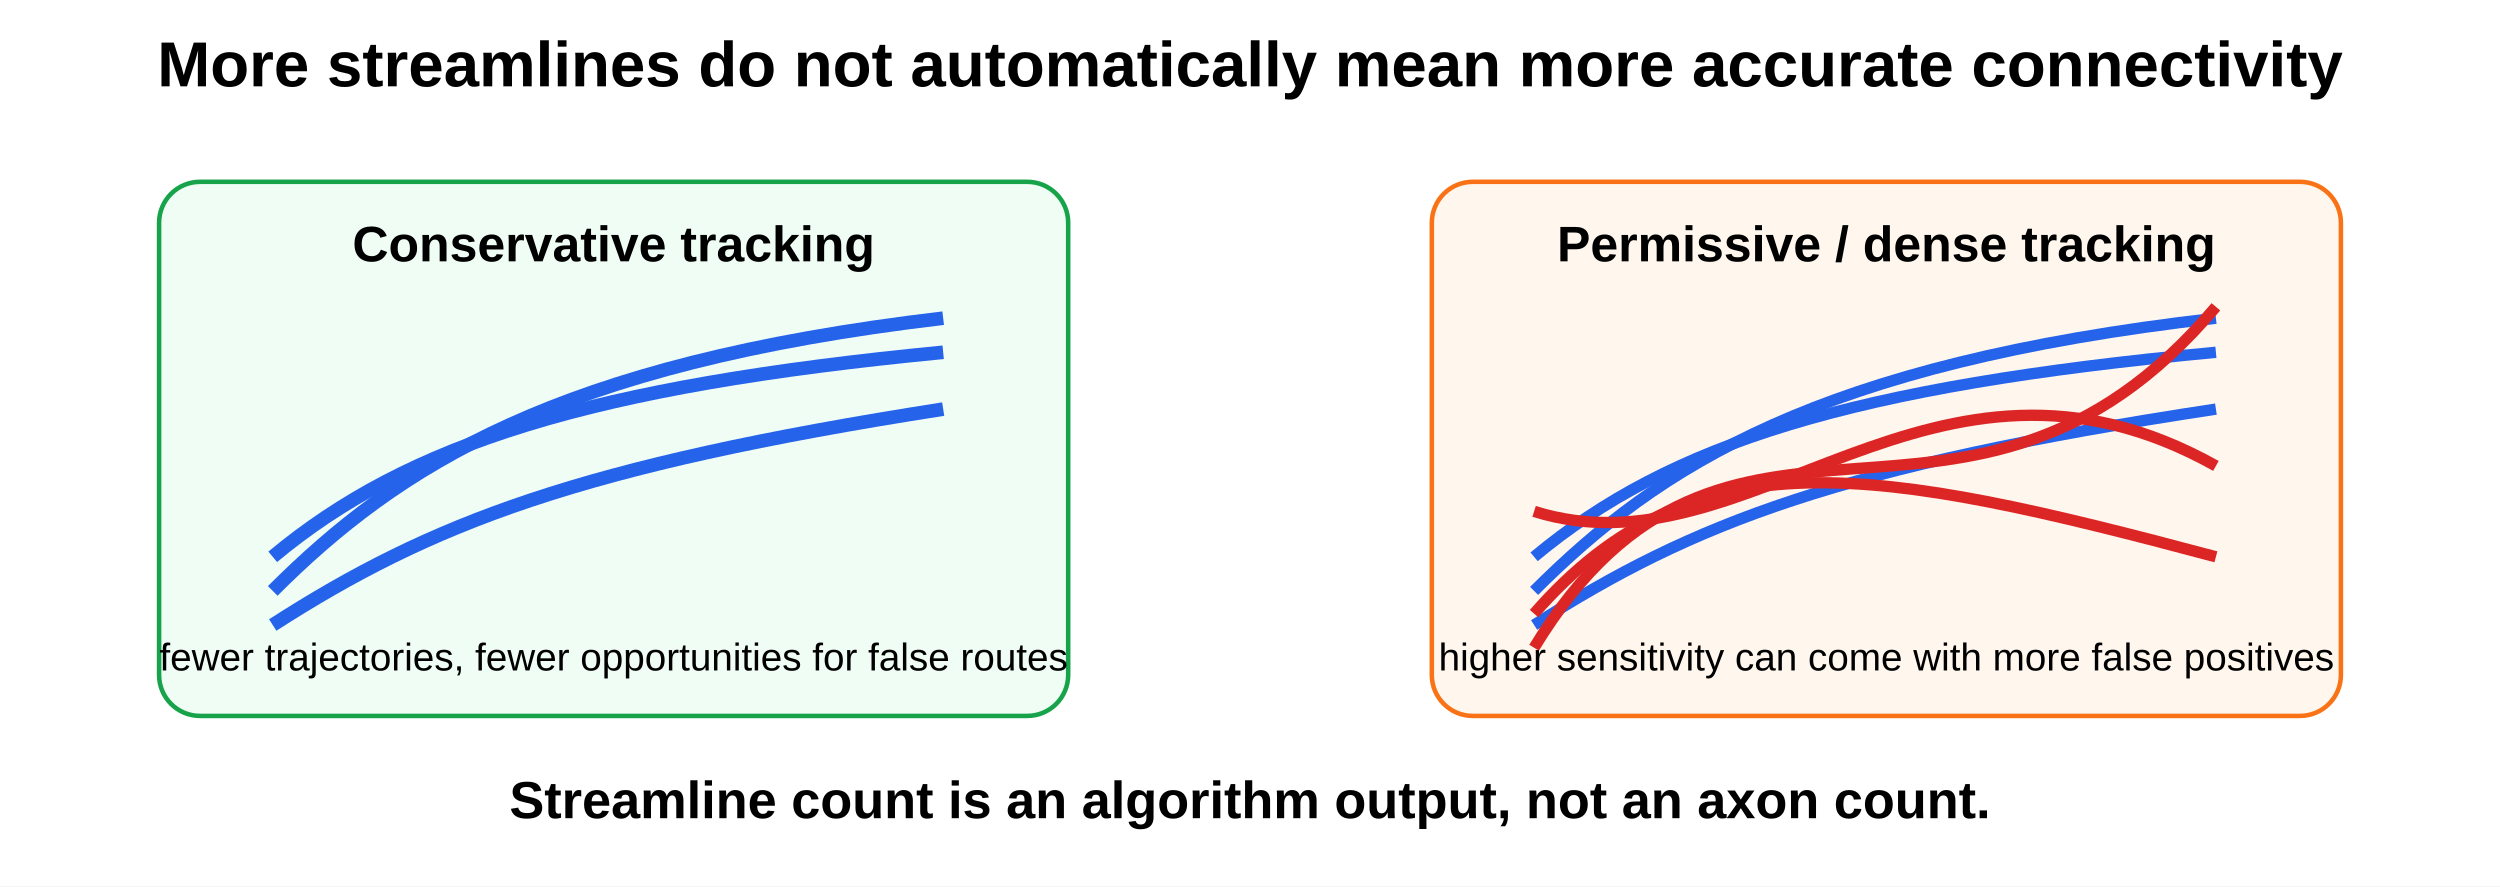
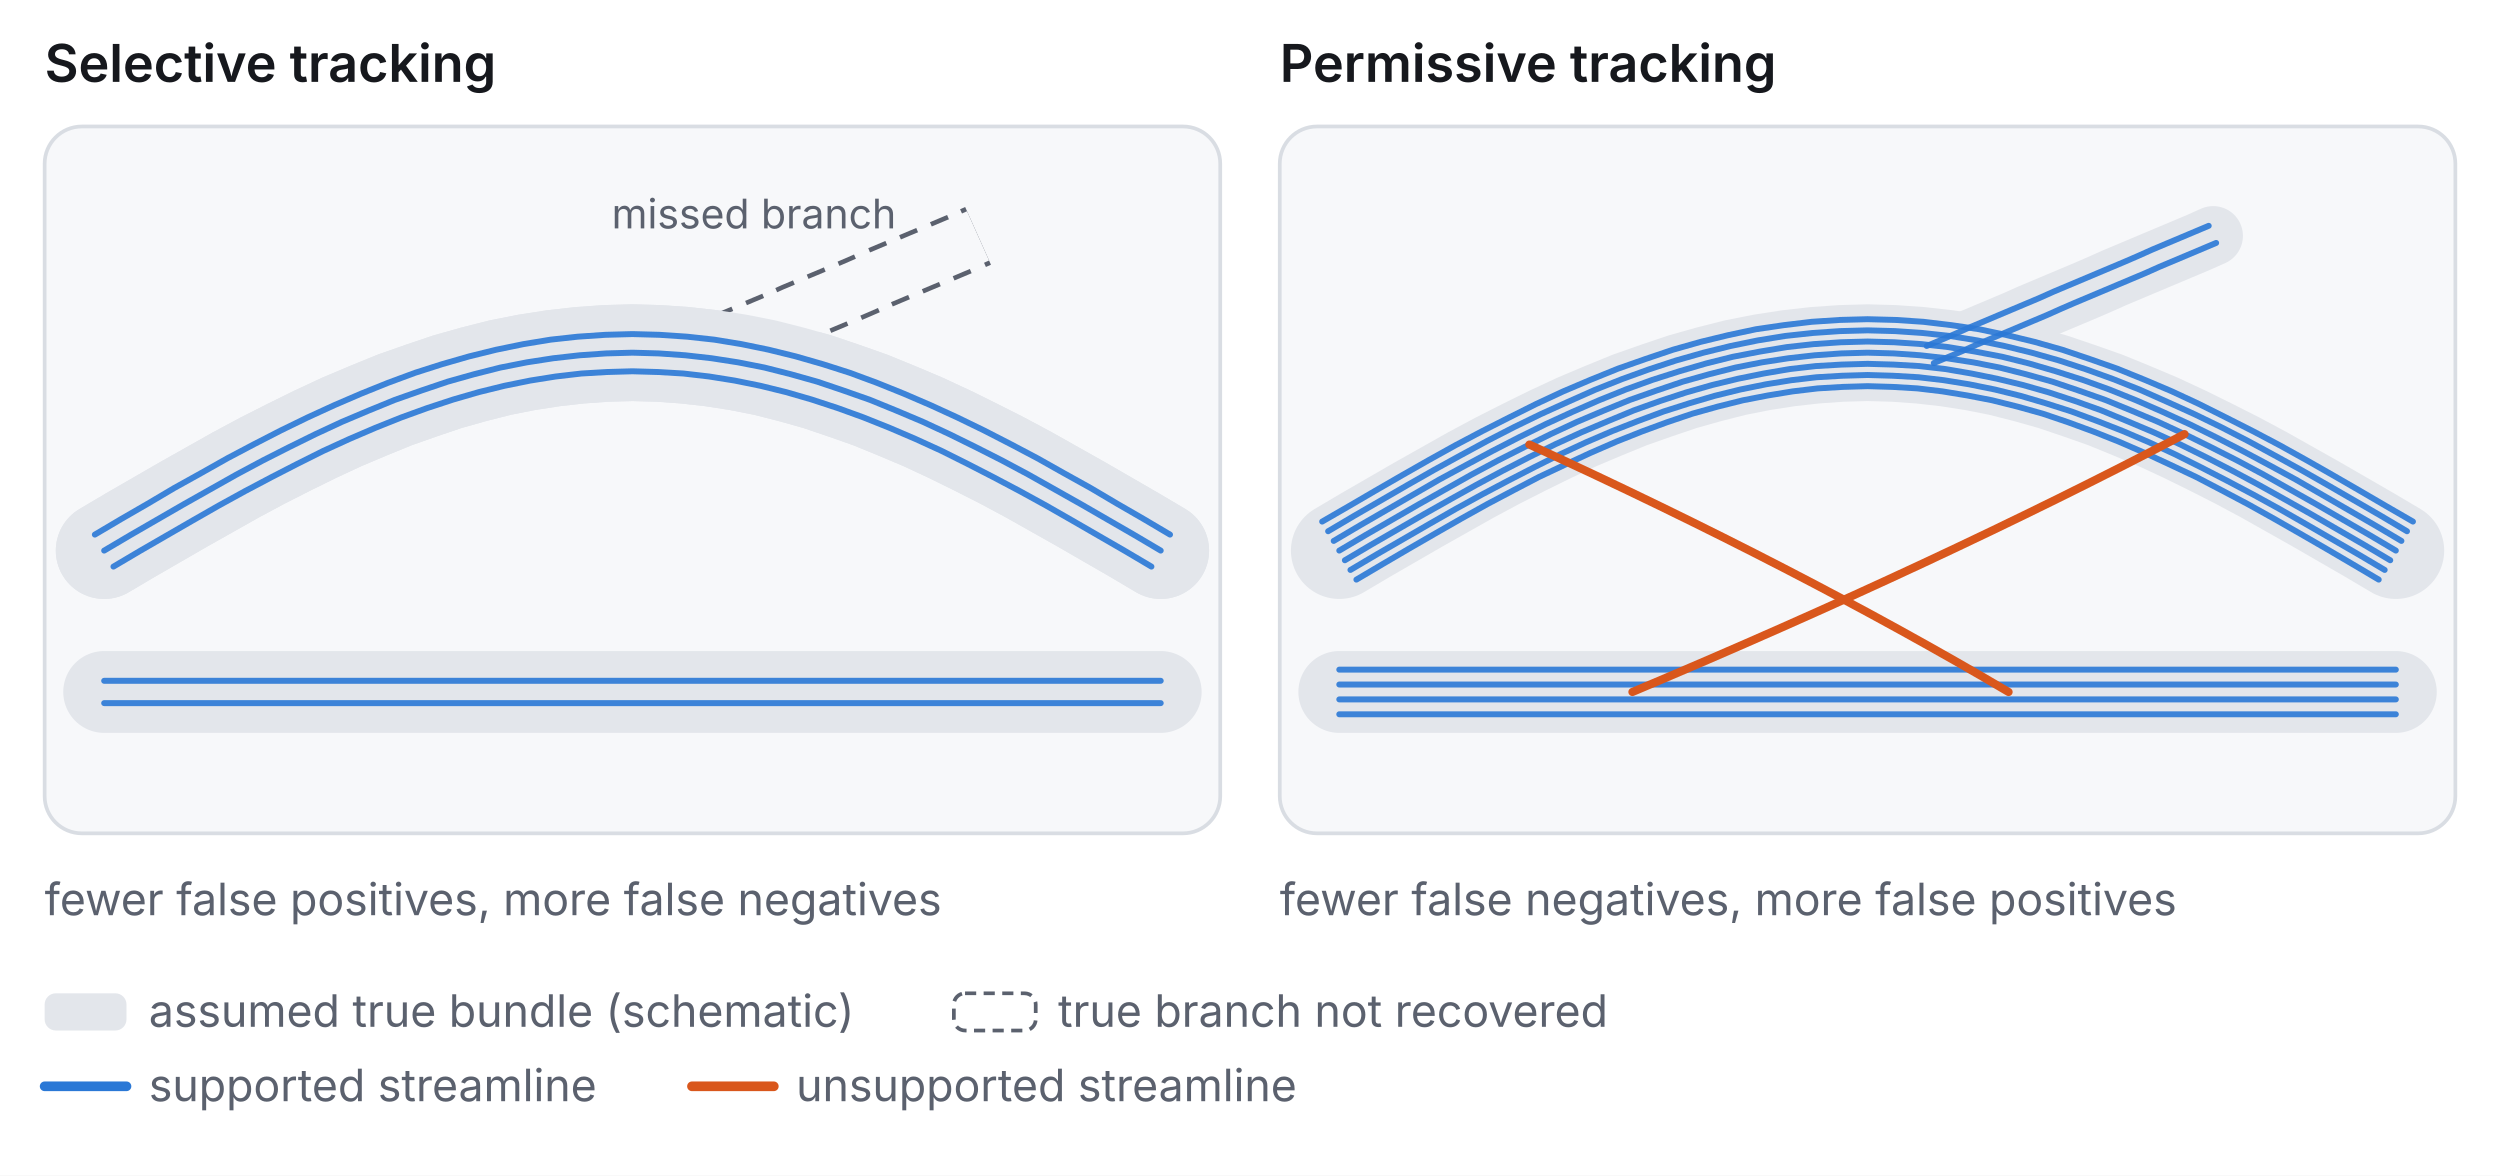
- <svg xmlns="http://www.w3.org/2000/svg" width="1100" height="390" viewBox="0 0 1100 390">
-   <rect width="1100" height="390" fill="white" />
-   <text x="550" y="38" text-anchor="middle" font-family="Arial" font-size="28" font-weight="700">More streamlines do not automatically mean more accurate connectivity</text>
-   <rect x="70" y="80" width="400" height="235" rx="18" fill="#f0fdf4" stroke="#16a34a" stroke-width="2" />
-   <text x="270" y="115" text-anchor="middle" font-family="Arial" font-size="22" font-weight="700">Conservative tracking</text>
-   <path d="M120 260 C175 205,245 160,415 140" fill="none" stroke="#2563eb" stroke-width="6" />
-   <path d="M120 245 C180 195,260 170,415 155" fill="none" stroke="#2563eb" stroke-width="6" />
-   <path d="M120 275 C190 230,255 205,415 180" fill="none" stroke="#2563eb" stroke-width="6" />
-   <text x="270" y="295" text-anchor="middle" font-family="Arial" font-size="17">fewer trajectories, fewer opportunities for false routes</text>
-   <rect x="630" y="80" width="400" height="235" rx="18" fill="#fff7ed" stroke="#f97316" stroke-width="2" />
-   <text x="830" y="115" text-anchor="middle" font-family="Arial" font-size="22" font-weight="700">Permissive / dense tracking</text>
-   <path d="M675 260 C730 205,800 160,975 140" fill="none" stroke="#2563eb" stroke-width="5" />
-   <path d="M675 245 C735 195,815 170,975 155" fill="none" stroke="#2563eb" stroke-width="5" />
-   <path d="M675 275 C745 230,810 205,975 180" fill="none" stroke="#2563eb" stroke-width="5" />
-   <path d="M675 270 C745 190,825 205,975 245" fill="none" stroke="#dc2626" stroke-width="5" />
-   <path d="M675 225 C770 255,850 135,975 205" fill="none" stroke="#dc2626" stroke-width="5" />
-   <path d="M675 285 C760 145,865 265,975 135" fill="none" stroke="#dc2626" stroke-width="5" />
-   <text x="830" y="295" text-anchor="middle" font-family="Arial" font-size="17">higher sensitivity can come with more false positives</text>
-   <text x="550" y="360" text-anchor="middle" font-family="Arial" font-size="23" font-weight="700">Streamline count is an algorithm output, not an axon count.</text>
+ <svg xmlns="http://www.w3.org/2000/svg" viewBox="0 0 672 316" role="img" aria-labelledby="t d" font-family="Inter, 'Segoe UI', Helvetica, Arial, sans-serif">
+   <rect width="672" height="316" fill="#fff" />
+   <text x="12.0" y="22.0" font-size="14" font-weight="600" fill="#16181d" text-anchor="start">Selective tracking</text>
+   <rect x="12" y="34" width="316" height="190" rx="10" fill="#f7f8fa" stroke="#d9dde3" />
+   <path d="M28.0 148.0 L35.1 143.8 L42.2 139.7 L49.3 135.6 L56.4 131.6 L63.5 127.6 L70.6 123.8 L77.7 120.2 L84.8 116.7 L91.9 113.4 L99.0 110.4 L106.1 107.5 L113.2 105.0 L120.3 102.6 L127.4 100.6 L134.5 98.8 L141.6 97.4 L148.7 96.3 L155.8 95.5 L162.9 95.0 L170.0 94.8 L177.1 95.0 L184.2 95.5 L191.3 96.3 L198.4 97.4 L205.5 98.8 L212.6 100.6 L219.7 102.6 L226.8 105.0 L233.9 107.5 L241.0 110.4 L248.1 113.4 L255.2 116.7 L262.3 120.2 L269.4 123.8 L276.5 127.6 L283.6 131.6 L290.7 135.6 L297.8 139.7 L304.9 143.8 L312.0 148.0" fill="none" stroke="#e3e6eb" stroke-width="26" stroke-linecap="round" stroke-linejoin="round" opacity="1" />
+   <path d="M28.0 186.0 L312.0 186.0" fill="none" stroke="#e3e6eb" stroke-width="22" stroke-linecap="round" stroke-linejoin="round" opacity="1" />
+   <path d="M187.0 95.7 L190.8 94.1 L194.6 92.5 L198.4 90.9 L202.2 89.3 L206.0 87.7 L209.8 86.1 L213.6 84.4 L217.4 82.8 L221.2 81.2 L225.0 79.6 L228.8 78.0 L232.5 76.4 L236.3 74.7 L240.1 73.1 L243.9 71.5 L247.7 69.9 L251.5 68.3 L255.3 66.7 L259.1 65.1 L262.9 63.4" fill="none" stroke="#5b616e" stroke-width="17" stroke-linecap="butt" stroke-linejoin="round" stroke-dasharray="5 4" opacity="1" />
+   <path d="M187.0 95.7 L190.8 94.1 L194.6 92.5 L198.4 90.9 L202.2 89.3 L206.0 87.7 L209.8 86.1 L213.6 84.4 L217.4 82.8 L221.2 81.2 L225.0 79.6 L228.8 78.0 L232.5 76.4 L236.3 74.7 L240.1 73.1 L243.9 71.5 L247.7 69.9 L251.5 68.3 L255.3 66.7 L259.1 65.1 L262.9 63.4" fill="none" stroke="#f7f8fa" stroke-width="14.5" stroke-linecap="butt" stroke-linejoin="round" opacity="1" />
+   <path d="M28.0 148.0 L35.1 143.8 L42.2 139.7 L49.3 135.6 L56.4 131.6 L63.5 127.6 L70.6 123.8 L77.7 120.2 L84.8 116.7 L91.9 113.4 L99.0 110.4 L106.1 107.5 L113.2 105.0 L120.3 102.6 L127.4 100.6 L134.5 98.8 L141.6 97.4 L148.7 96.3 L155.8 95.5 L162.9 95.0 L170.0 94.8 L177.1 95.0 L184.2 95.5 L191.3 96.3 L198.4 97.4 L205.5 98.8 L212.6 100.6 L219.7 102.6 L226.8 105.0 L233.9 107.5 L241.0 110.4 L248.1 113.4 L255.2 116.7 L262.3 120.2 L269.4 123.8 L276.5 127.6 L283.6 131.6 L290.7 135.6 L297.8 139.7 L304.9 143.8 L312.0 148.0" fill="none" stroke="#e3e6eb" stroke-width="26" stroke-linecap="round" stroke-linejoin="round" opacity="1" />
+   <text x="240.9" y="61.4" font-size="11" font-weight="400" fill="#5b616e" text-anchor="end">missed branch</text>
+   <path d="M25.5 143.7 L32.6 139.5 L39.7 135.4 L46.8 131.2 L54.0 127.2 L61.1 123.2 L68.3 119.4 L75.5 115.7 L82.7 112.2 L89.9 108.9 L97.1 105.8 L104.3 102.9 L111.6 100.2 L118.8 97.9 L126.1 95.8 L133.4 94.0 L140.7 92.5 L148.0 91.3 L155.3 90.5 L162.7 90.0 L170.0 89.8 L177.3 90.0 L184.7 90.5 L192.0 91.3 L199.3 92.5 L206.6 94.0 L213.9 95.8 L221.2 97.9 L228.4 100.2 L235.7 102.9 L242.9 105.8 L250.1 108.9 L257.3 112.2 L264.5 115.7 L271.7 119.4 L278.9 123.2 L286.0 127.2 L293.2 131.2 L300.3 135.4 L307.4 139.5 L314.5 143.7" fill="none" stroke="#2a78d6" stroke-width="1.6" stroke-linecap="round" stroke-linejoin="round" opacity="0.9" />
+   <path d="M28.0 148.0 L35.1 143.8 L42.2 139.7 L49.3 135.6 L56.4 131.6 L63.5 127.6 L70.6 123.8 L77.7 120.2 L84.8 116.7 L91.9 113.4 L99.0 110.4 L106.1 107.5 L113.2 105.0 L120.3 102.6 L127.4 100.6 L134.5 98.8 L141.6 97.4 L148.7 96.3 L155.8 95.5 L162.9 95.0 L170.0 94.8 L177.1 95.0 L184.2 95.5 L191.3 96.3 L198.4 97.4 L205.5 98.8 L212.6 100.6 L219.7 102.6 L226.8 105.0 L233.9 107.5 L241.0 110.4 L248.1 113.4 L255.2 116.7 L262.3 120.2 L269.4 123.8 L276.5 127.6 L283.6 131.6 L290.7 135.6 L297.8 139.7 L304.9 143.8 L312.0 148.0" fill="none" stroke="#2a78d6" stroke-width="1.6" stroke-linecap="round" stroke-linejoin="round" opacity="0.9" />
+   <path d="M30.5 152.3 L37.6 148.1 L44.7 144.0 L51.8 139.9 L58.8 135.9 L65.9 132.0 L72.9 128.3 L79.9 124.7 L86.9 121.2 L93.9 118.0 L100.9 115.0 L107.9 112.2 L114.8 109.7 L121.8 107.4 L128.7 105.4 L135.6 103.7 L142.5 102.3 L149.4 101.2 L156.3 100.4 L163.1 100.0 L170.0 99.8 L176.9 100.0 L183.7 100.4 L190.6 101.2 L197.5 102.3 L204.4 103.7 L211.3 105.4 L218.2 107.4 L225.2 109.7 L232.1 112.2 L239.1 115.0 L246.1 118.0 L253.1 121.2 L260.1 124.7 L267.1 128.3 L274.1 132.0 L281.2 135.9 L288.2 139.9 L295.3 144.0 L302.4 148.1 L309.5 152.3" fill="none" stroke="#2a78d6" stroke-width="1.6" stroke-linecap="round" stroke-linejoin="round" opacity="0.9" />
+   <path d="M28.0 183.0 L312.0 183.0" fill="none" stroke="#2a78d6" stroke-width="1.6" stroke-linecap="round" stroke-linejoin="round" opacity="0.9" />
+   <path d="M28.0 189.0 L312.0 189.0" fill="none" stroke="#2a78d6" stroke-width="1.6" stroke-linecap="round" stroke-linejoin="round" opacity="0.9" />
+   <text x="12.0" y="246.0" font-size="12" font-weight="400" fill="#5b616e" text-anchor="start">fewer false positives, more false negatives</text>
+   <text x="344.0" y="22.0" font-size="14" font-weight="600" fill="#16181d" text-anchor="start">Permissive tracking</text>
+   <rect x="344" y="34" width="316" height="190" rx="10" fill="#f7f8fa" stroke="#d9dde3" />
+   <path d="M360.0 148.0 L367.1 143.8 L374.2 139.7 L381.3 135.6 L388.4 131.6 L395.5 127.6 L402.6 123.8 L409.7 120.2 L416.8 116.7 L423.9 113.4 L431.0 110.4 L438.1 107.5 L445.2 105.0 L452.3 102.6 L459.4 100.6 L466.5 98.8 L473.6 97.4 L480.7 96.3 L487.8 95.5 L494.9 95.0 L502.0 94.8 L509.1 95.0 L516.2 95.5 L523.3 96.3 L530.4 97.4 L537.5 98.8 L544.6 100.6 L551.7 102.6 L558.8 105.0 L565.9 107.5 L573.0 110.4 L580.1 113.4 L587.2 116.7 L594.3 120.2 L601.4 123.8 L608.5 127.6 L615.6 131.6 L622.7 135.6 L629.8 139.7 L636.9 143.8 L644.0 148.0" fill="none" stroke="#e3e6eb" stroke-width="26" stroke-linecap="round" stroke-linejoin="round" opacity="1" />
+   <path d="M360.0 186.0 L644.0 186.0" fill="none" stroke="#e3e6eb" stroke-width="22" stroke-linecap="round" stroke-linejoin="round" opacity="1" />
+   <path d="M519.0 95.7 L522.8 94.1 L526.6 92.5 L530.4 90.9 L534.2 89.3 L538.0 87.7 L541.8 86.1 L545.6 84.4 L549.4 82.8 L553.2 81.2 L557.0 79.6 L560.8 78.0 L564.5 76.4 L568.3 74.7 L572.1 73.1 L575.9 71.5 L579.7 69.9 L583.5 68.3 L587.3 66.7 L591.1 65.1 L594.9 63.4" fill="none" stroke="#e3e6eb" stroke-width="16" stroke-linecap="round" stroke-linejoin="round" opacity="1" />
+   <path d="M355.4 140.2 L362.5 136.1 L369.7 131.9 L376.8 127.8 L384.0 123.7 L391.2 119.7 L398.4 115.9 L405.7 112.2 L412.9 108.6 L420.2 105.2 L427.5 102.1 L434.9 99.1 L442.3 96.5 L449.7 94.0 L457.1 91.9 L464.5 90.1 L472.0 88.5 L479.5 87.4 L487.0 86.5 L494.5 86.0 L502.0 85.8 L509.5 86.0 L517.0 86.5 L524.5 87.4 L532.0 88.5 L539.5 90.1 L546.9 91.9 L554.3 94.0 L561.7 96.5 L569.1 99.1 L576.5 102.1 L583.8 105.2 L591.1 108.6 L598.3 112.2 L605.6 115.9 L612.8 119.7 L620.0 123.7 L627.2 127.8 L634.3 131.9 L641.5 136.1 L648.6 140.2" fill="none" stroke="#2a78d6" stroke-width="1.6" stroke-linecap="round" stroke-linejoin="round" opacity="0.9" />
+   <path d="M357.0 142.8 L364.1 138.6 L371.2 134.5 L378.3 130.4 L385.5 126.3 L392.6 122.4 L399.8 118.5 L407.0 114.8 L414.2 111.3 L421.5 108.0 L428.7 104.8 L436.0 101.9 L443.2 99.3 L450.5 96.9 L457.9 94.8 L465.2 93.0 L472.5 91.5 L479.9 90.3 L487.3 89.5 L494.6 89.0 L502.0 88.8 L509.4 89.0 L516.7 89.5 L524.1 90.3 L531.5 91.5 L538.8 93.0 L546.1 94.8 L553.5 96.9 L560.8 99.3 L568.0 101.9 L575.3 104.8 L582.5 108.0 L589.8 111.3 L597.0 114.8 L604.2 118.5 L611.4 122.4 L618.5 126.3 L625.7 130.4 L632.8 134.5 L639.9 138.6 L647.0 142.8" fill="none" stroke="#2a78d6" stroke-width="1.6" stroke-linecap="round" stroke-linejoin="round" opacity="0.9" />
+   <path d="M358.5 145.4 L365.6 141.2 L372.7 137.1 L379.8 133.0 L386.9 128.9 L394.1 125.0 L401.2 121.2 L408.4 117.5 L415.5 114.0 L422.7 110.7 L429.8 107.6 L437.0 104.7 L444.2 102.1 L451.4 99.8 L458.6 97.7 L465.8 95.9 L473.1 94.5 L480.3 93.3 L487.5 92.5 L494.8 92.0 L502.0 91.8 L509.2 92.0 L516.5 92.5 L523.7 93.3 L530.9 94.5 L538.2 95.9 L545.4 97.7 L552.6 99.8 L559.8 102.1 L567.0 104.7 L574.2 107.6 L581.3 110.7 L588.5 114.0 L595.6 117.5 L602.8 121.2 L609.9 125.0 L617.1 128.9 L624.2 133.0 L631.3 137.1 L638.4 141.2 L645.5 145.4" fill="none" stroke="#2a78d6" stroke-width="1.6" stroke-linecap="round" stroke-linejoin="round" opacity="0.9" />
+   <path d="M360.0 148.0 L367.1 143.8 L374.2 139.7 L381.3 135.6 L388.4 131.6 L395.5 127.6 L402.6 123.8 L409.7 120.2 L416.8 116.7 L423.9 113.4 L431.0 110.4 L438.1 107.5 L445.2 105.0 L452.3 102.6 L459.4 100.6 L466.5 98.8 L473.6 97.4 L480.7 96.3 L487.8 95.5 L494.9 95.0 L502.0 94.8 L509.1 95.0 L516.2 95.5 L523.3 96.3 L530.4 97.4 L537.5 98.8 L544.6 100.6 L551.7 102.6 L558.8 105.0 L565.9 107.5 L573.0 110.4 L580.1 113.4 L587.2 116.7 L594.3 120.2 L601.4 123.8 L608.5 127.6 L615.6 131.6 L622.7 135.6 L629.8 139.7 L636.9 143.8 L644.0 148.0" fill="none" stroke="#2a78d6" stroke-width="1.6" stroke-linecap="round" stroke-linejoin="round" opacity="0.9" />
+   <path d="M361.5 150.6 L368.6 146.4 L375.7 142.3 L382.8 138.2 L389.9 134.2 L396.9 130.3 L404.0 126.5 L411.0 122.9 L418.1 119.4 L425.1 116.2 L432.2 113.2 L439.2 110.3 L446.2 107.8 L453.2 105.5 L460.2 103.5 L467.2 101.8 L474.1 100.4 L481.1 99.2 L488.1 98.4 L495.0 98.0 L502.0 97.8 L509.0 98.0 L515.9 98.4 L522.9 99.2 L529.9 100.4 L536.8 101.8 L543.8 103.5 L550.8 105.5 L557.8 107.8 L564.8 110.3 L571.8 113.2 L578.9 116.2 L585.9 119.4 L593.0 122.9 L600.0 126.5 L607.1 130.3 L614.1 134.2 L621.2 138.2 L628.3 142.3 L635.4 146.4 L642.5 150.6" fill="none" stroke="#2a78d6" stroke-width="1.6" stroke-linecap="round" stroke-linejoin="round" opacity="0.9" />
+   <path d="M363.0 153.2 L370.1 149.0 L377.2 144.9 L384.3 140.8 L391.3 136.8 L398.4 132.9 L405.4 129.2 L412.4 125.6 L419.4 122.1 L426.3 118.9 L433.3 115.9 L440.2 113.2 L447.2 110.6 L454.1 108.4 L460.9 106.4 L467.8 104.7 L474.7 103.3 L481.5 102.2 L488.3 101.4 L495.2 101.0 L502.0 100.8 L508.8 101.0 L515.7 101.4 L522.5 102.2 L529.3 103.3 L536.2 104.7 L543.1 106.4 L549.9 108.4 L556.8 110.6 L563.8 113.2 L570.7 115.9 L577.7 118.9 L584.6 122.1 L591.6 125.6 L598.6 129.2 L605.6 132.9 L612.7 136.8 L619.7 140.8 L626.8 144.9 L633.9 149.0 L641.0 153.2" fill="none" stroke="#2a78d6" stroke-width="1.6" stroke-linecap="round" stroke-linejoin="round" opacity="0.9" />
+   <path d="M364.6 155.8 L371.7 151.6 L378.7 147.5 L385.8 143.4 L392.8 139.4 L399.8 135.5 L406.8 131.8 L413.7 128.2 L420.7 124.9 L427.6 121.7 L434.5 118.7 L441.3 116.0 L448.1 113.5 L454.9 111.2 L461.7 109.3 L468.5 107.6 L475.2 106.3 L481.9 105.2 L488.6 104.4 L495.3 104.0 L502.0 103.8 L508.7 104.0 L515.4 104.4 L522.1 105.2 L528.8 106.3 L535.5 107.6 L542.3 109.3 L549.1 111.2 L555.9 113.5 L562.7 116.0 L569.5 118.7 L576.4 121.7 L583.3 124.9 L590.3 128.2 L597.2 131.8 L604.2 135.5 L611.2 139.4 L618.2 143.4 L625.3 147.5 L632.3 151.6 L639.4 155.8" fill="none" stroke="#2a78d6" stroke-width="1.6" stroke-linecap="round" stroke-linejoin="round" opacity="0.9" />
+   <path d="M360.0 180.0 L644.0 180.0" fill="none" stroke="#2a78d6" stroke-width="1.6" stroke-linecap="round" stroke-linejoin="round" opacity="0.9" />
+   <path d="M360.0 184.0 L644.0 184.0" fill="none" stroke="#2a78d6" stroke-width="1.6" stroke-linecap="round" stroke-linejoin="round" opacity="0.9" />
+   <path d="M360.0 188.0 L644.0 188.0" fill="none" stroke="#2a78d6" stroke-width="1.6" stroke-linecap="round" stroke-linejoin="round" opacity="0.9" />
+   <path d="M360.0 192.0 L644.0 192.0" fill="none" stroke="#2a78d6" stroke-width="1.6" stroke-linecap="round" stroke-linejoin="round" opacity="0.9" />
+   <path d="M517.9 93.0 L521.7 91.4 L525.4 89.8 L529.2 88.1 L533.0 86.5 L536.8 84.9 L540.6 83.3 L544.4 81.7 L548.2 80.1 L552.0 78.4 L555.8 76.8 L559.6 75.2 L563.4 73.6 L567.2 72.0 L571.0 70.4 L574.7 68.8 L578.5 67.1 L582.3 65.5 L586.1 63.9 L589.9 62.3 L593.7 60.7" fill="none" stroke="#2a78d6" stroke-width="1.6" stroke-linecap="round" stroke-linejoin="round" opacity="0.9" />
+   <path d="M519.8 97.6 L523.6 96.0 L527.4 94.4 L531.2 92.7 L535.0 91.1 L538.8 89.5 L542.6 87.9 L546.4 86.3 L550.2 84.7 L554.0 83.0 L557.7 81.4 L561.5 79.8 L565.3 78.2 L569.1 76.6 L572.9 75.0 L576.7 73.4 L580.5 71.7 L584.3 70.1 L588.1 68.5 L591.9 66.9 L595.7 65.3" fill="none" stroke="#2a78d6" stroke-width="1.6" stroke-linecap="round" stroke-linejoin="round" opacity="0.9" />
+   <path d="M411.1 119.5 Q483.5 152.7 539.9 186.0" fill="none" stroke="#d9571c" stroke-width="2.2" stroke-linecap="round" />
+   <path d="M587.2 116.7 Q521.0 151.4 438.8 186.0" fill="none" stroke="#d9571c" stroke-width="2.2" stroke-linecap="round" />
+   <text x="344.0" y="246.0" font-size="12" font-weight="400" fill="#5b616e" text-anchor="start">fewer false negatives, more false positives</text>
+   <rect x="12" y="267" width="22" height="10" rx="3" fill="#e3e6eb" />
+   <text x="40.0" y="276.0" font-size="12" font-weight="400" fill="#5b616e" text-anchor="start">assumed true bundle (schematic)</text>
+   <rect x="256.4" y="267" width="22" height="10" rx="3" fill="none" stroke="#5b616e" stroke-dasharray="3 2" />
+   <text x="284.4" y="276.0" font-size="12" font-weight="400" fill="#5b616e" text-anchor="start">true branch not recovered</text>
+   <line x1="12" y1="292" x2="34" y2="292" stroke="#2a78d6" stroke-width="2.6" stroke-linecap="round" />
+   <text x="40.0" y="296.0" font-size="12" font-weight="400" fill="#5b616e" text-anchor="start">supported streamline</text>
+   <line x1="186.0" y1="292" x2="208.0" y2="292" stroke="#d9571c" stroke-width="2.6" stroke-linecap="round" />
+   <text x="214.0" y="296.0" font-size="12" font-weight="400" fill="#5b616e" text-anchor="start">unsupported streamline</text>
</svg>
